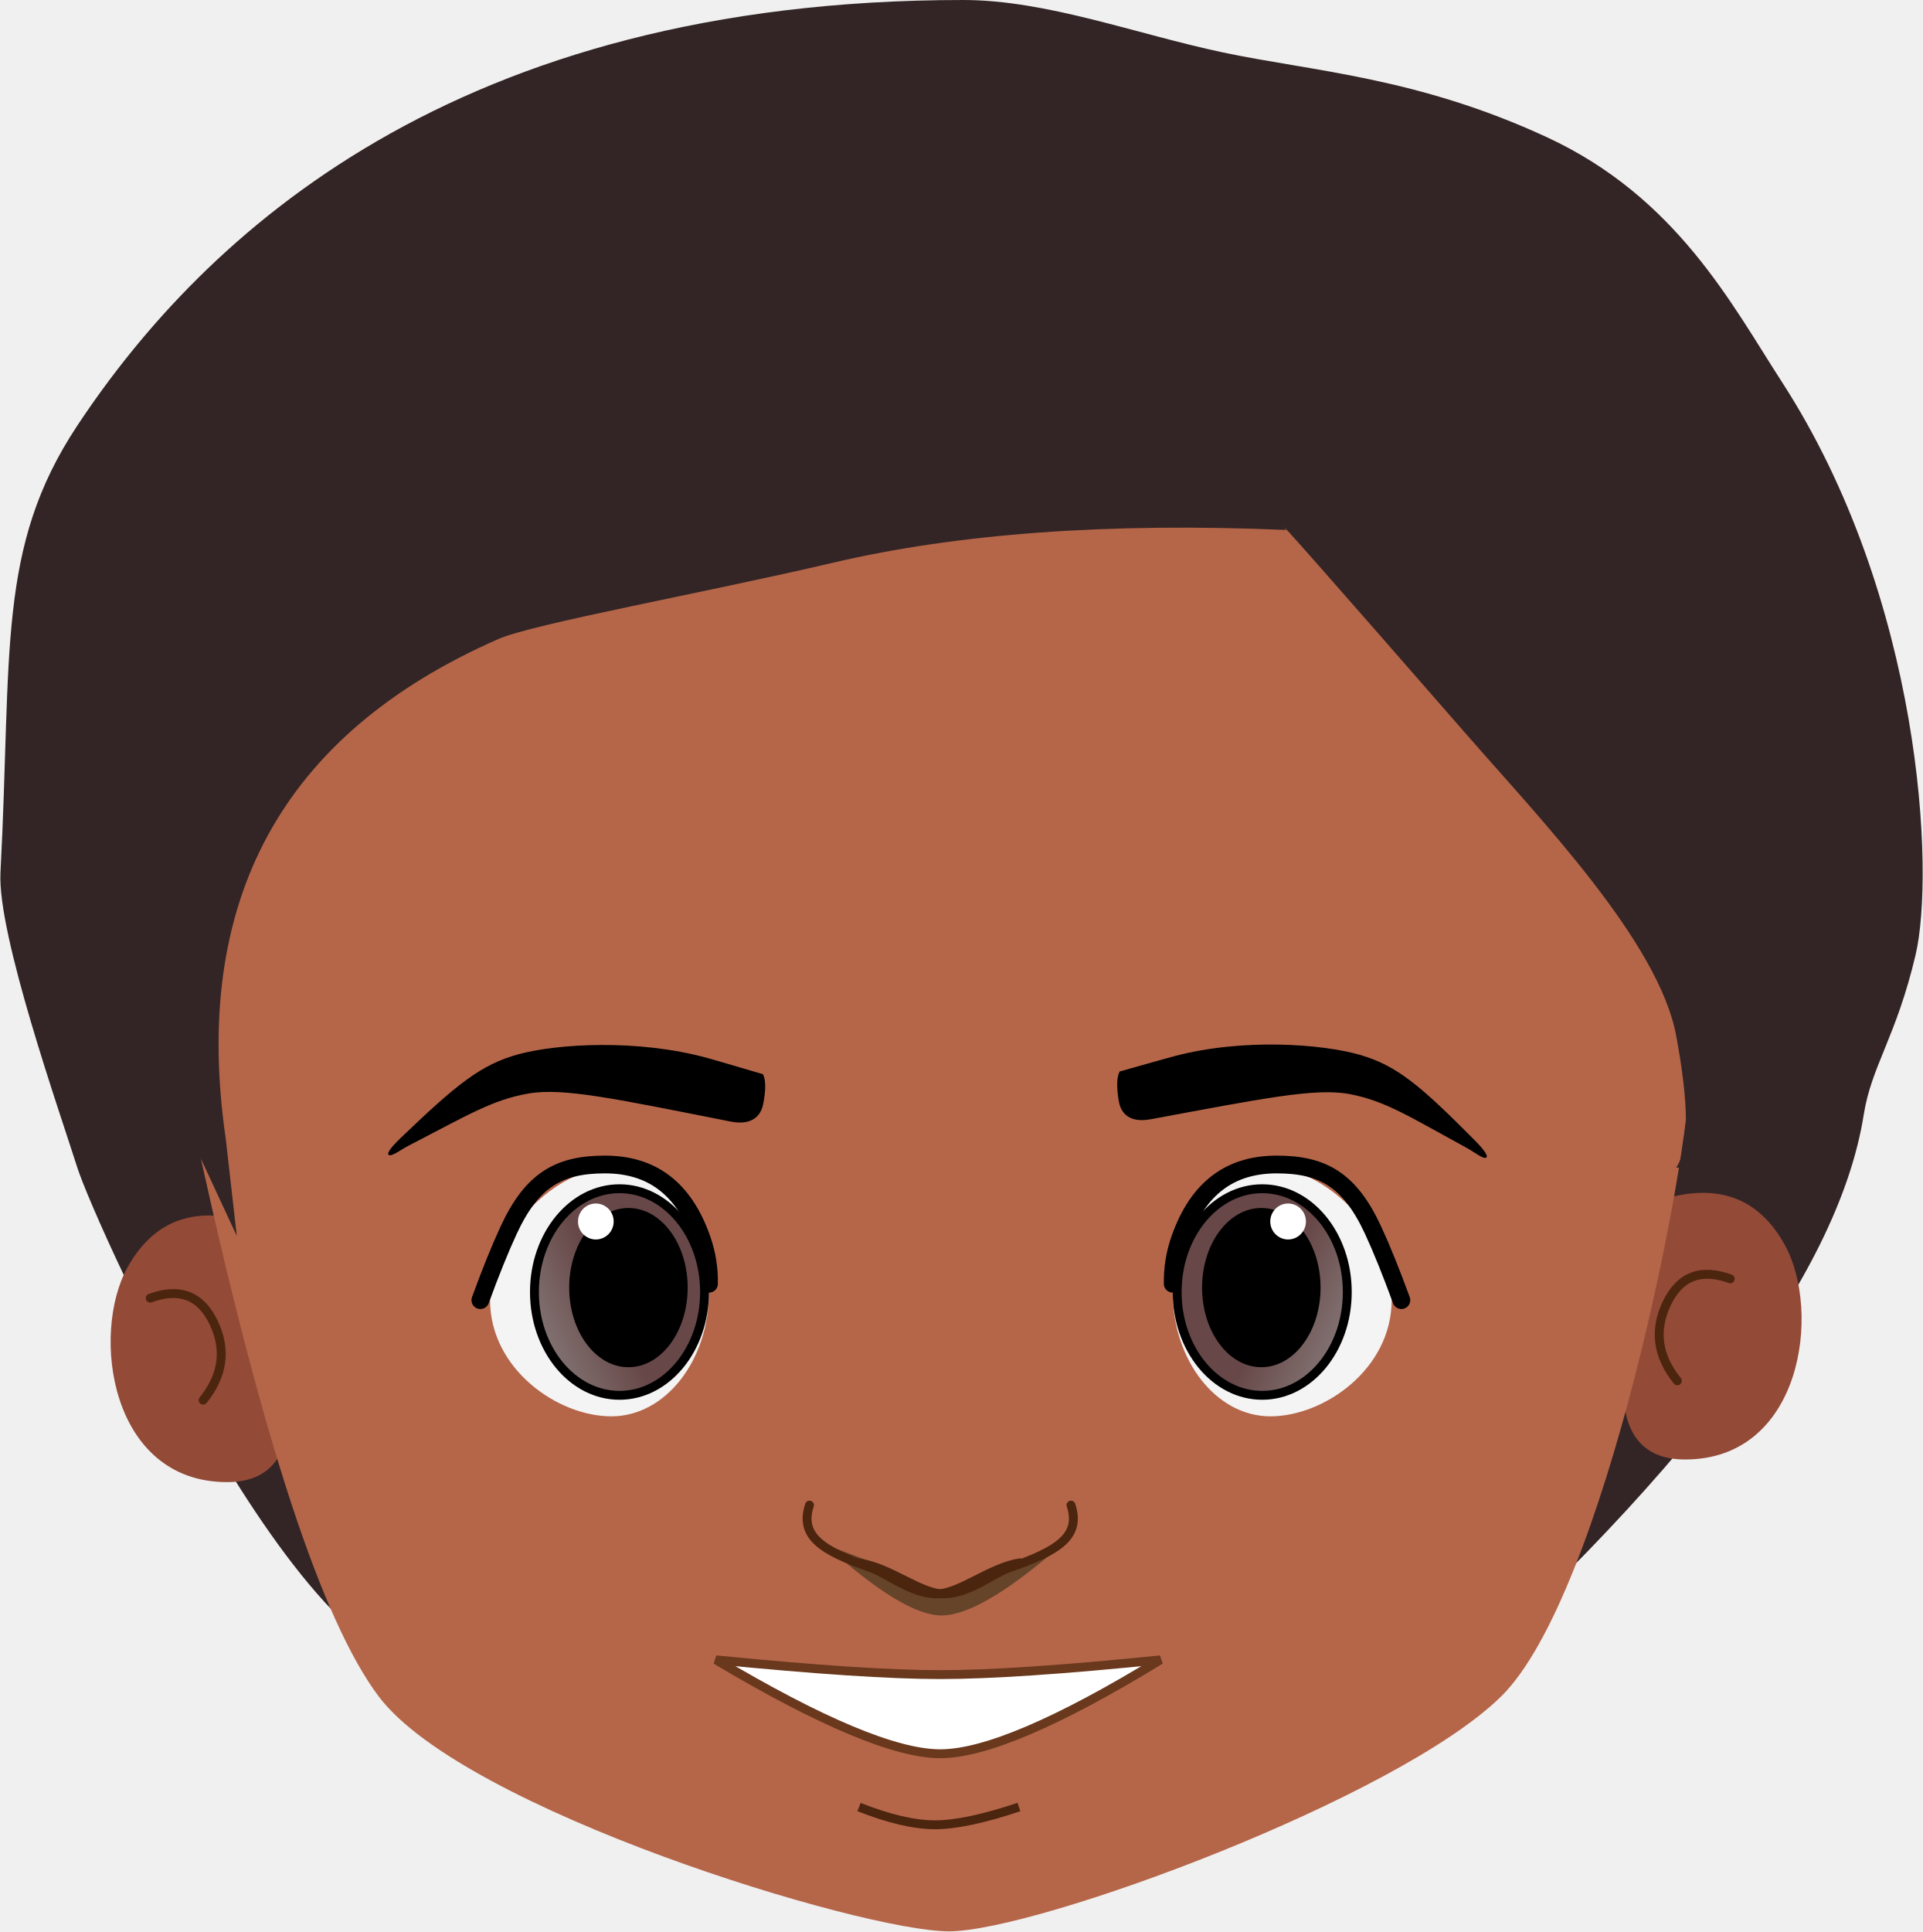
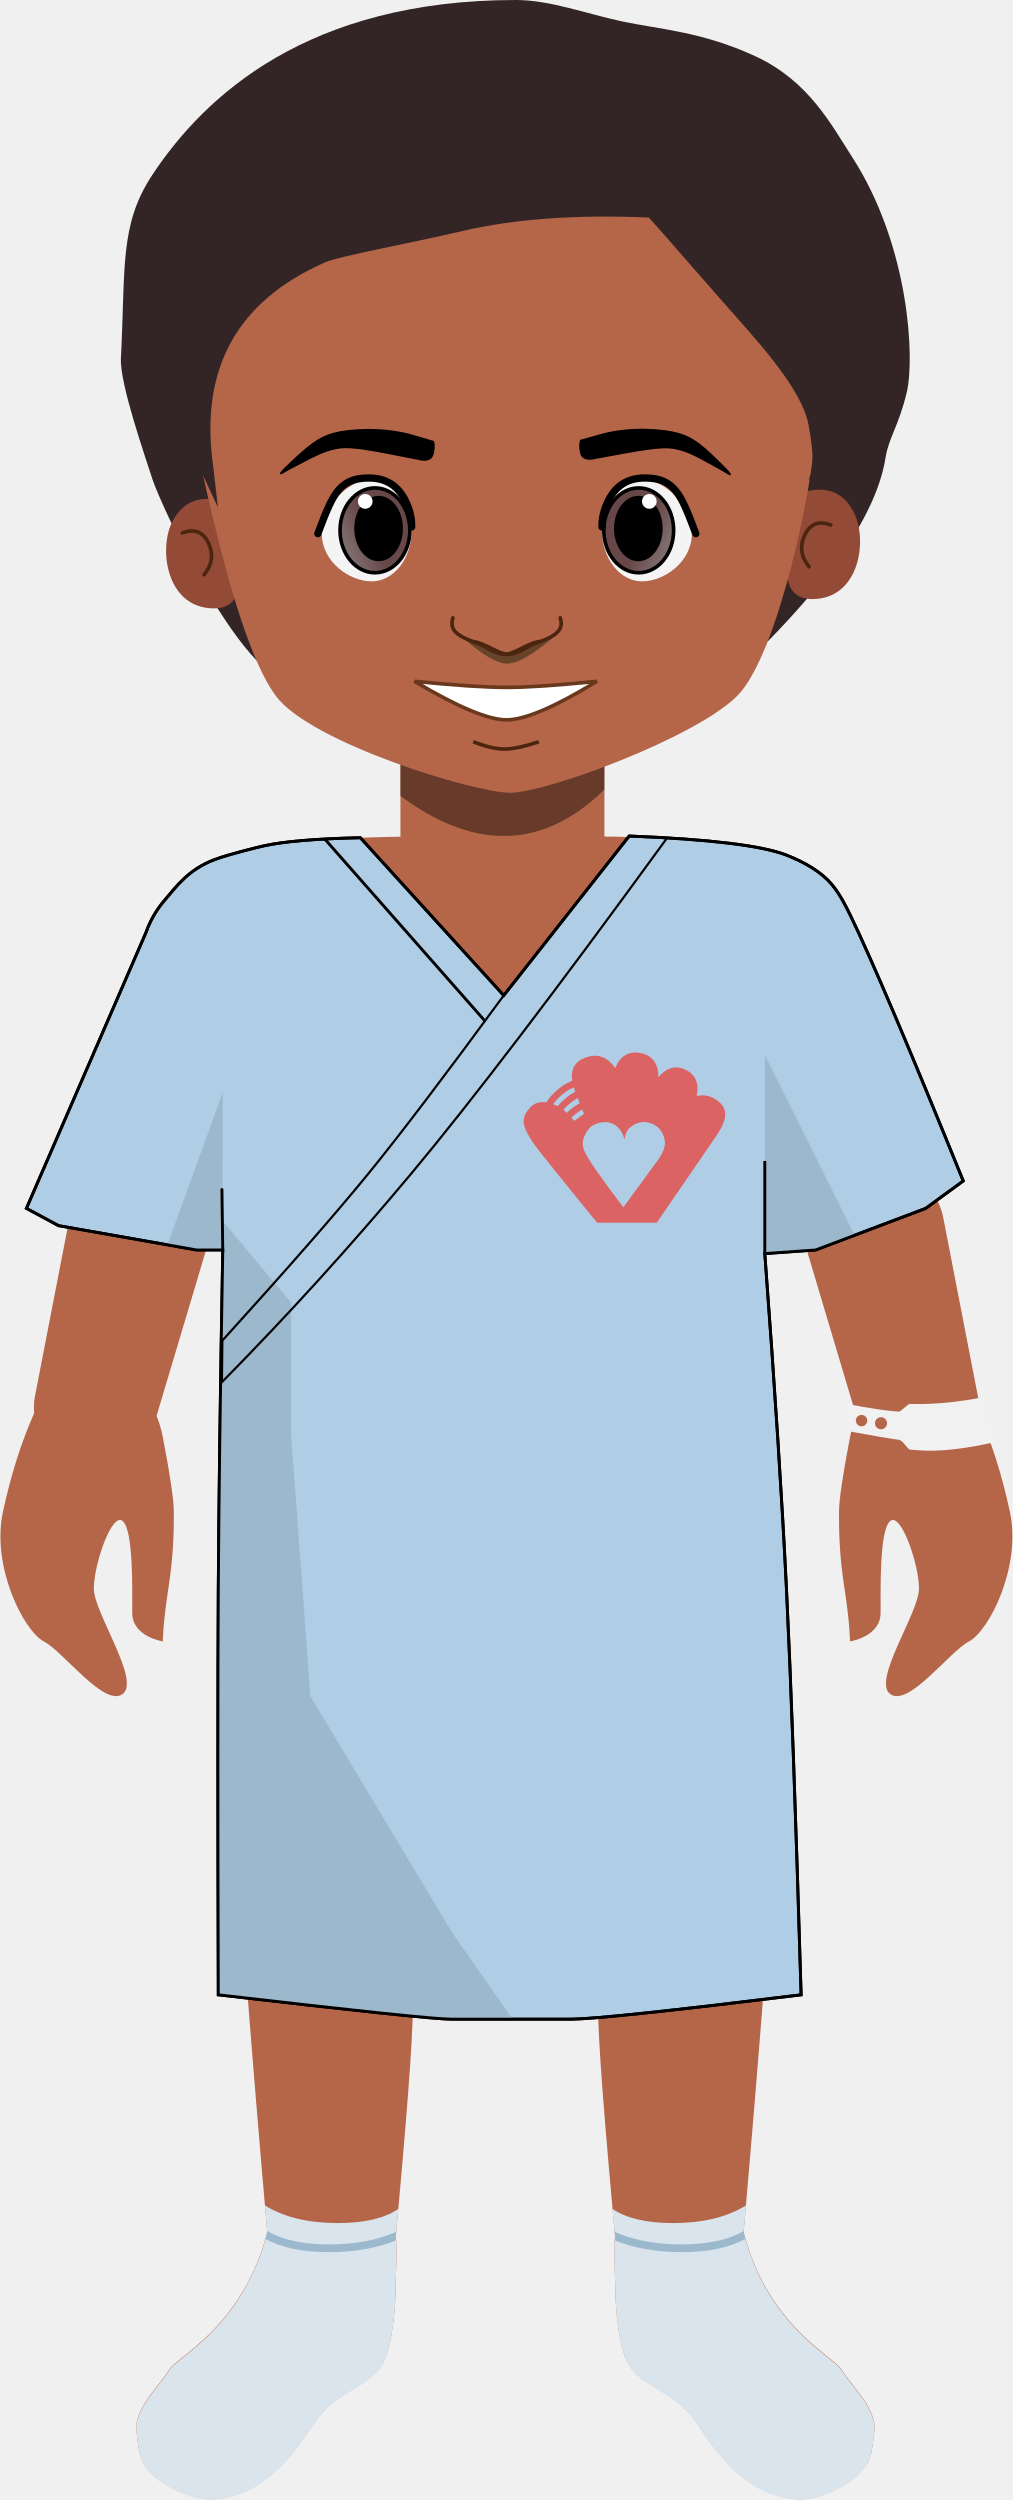
- <svg xmlns="http://www.w3.org/2000/svg" width="1522px" height="1529px" viewBox="0 0 1522 1529" version="1.1">
+ <svg xmlns="http://www.w3.org/2000/svg" xmlns:xlink="http://www.w3.org/1999/xlink" width="784px" height="1936px" viewBox="0 0 784 1936" version="1.1">
  <defs>
-     <linearGradient x1="94.384%" y1="89.585%" x2="50%" y2="64.002%" id="linearGradient-1">
+     <path d="M0,0 L157.973,0 L157.973,129.839 C130.214,155.295 103.682,168.023 78.377,168.023 C53.072,168.023 26.947,155.295 0,129.839 L0,0 Z" id="path-1" />
+     <linearGradient x1="94.342%" y1="89.585%" x2="50%" y2="64.002%" id="linearGradient-3">
      <stop stop-color="#877A7A" offset="0%" />
      <stop stop-color="#674747" offset="100%" />
    </linearGradient>
-     <linearGradient x1="94.384%" y1="89.585%" x2="50%" y2="64.002%" id="linearGradient-2">
+     <linearGradient x1="94.342%" y1="89.585%" x2="50%" y2="64.002%" id="linearGradient-4">
      <stop stop-color="#877A7A" offset="0%" />
      <stop stop-color="#674747" offset="100%" />
    </linearGradient>
+     <path d="M258.598,1.32 L369.627,123.476 L466.799,0 C529.049,2.471 569.665,7.405 588.648,14.8 C602.662,20.26 615.773,28.035 623.574,37.344 C629.986,44.995 634.569,54.231 638.003,61.294 C654.103,94.411 683.262,163.011 725.48,267.096 L696.412,288.343 L611.216,320.551 L571.809,323.364 C579.622,427.687 585.235,514.676 588.648,584.331 C592.061,653.987 595.822,758.334 599.932,897.372 C497.709,909.94 438.303,916.224 421.711,916.224 C396.824,916.224 347.592,916.224 329.122,916.224 C316.808,916.224 256.628,909.94 148.582,897.372 C148.167,757.511 148.167,653.164 148.582,584.331 C148.997,515.499 150.157,427.572 152.061,320.551 L131.656,320.551 L24.832,301.724 L0,288.343 L92.52,74.864 C95.786,65.645 100.529,57.377 106.751,50.059 C116.085,39.084 125.395,25.925 145.654,18.288 C157,14.011 179.881,8.51 183.676,7.658 C199.039,4.21 224.013,2.097 258.598,1.32 Z" id="path-5" />
+     <path d="M152.061,198.556 L151.732,297.863 L205.001,361.47 L205.001,463.41 L219.867,666.08 L329.122,848.292 L376.482,916.224 L329.122,916.224 L329.122,916.224 C316.808,916.224 256.628,909.94 148.582,897.372 C148.378,828.84 148.275,768.835 148.271,717.357 L148.271,711.096 C148.275,660.314 148.378,618.059 148.582,584.331 C148.997,515.499 150.157,427.572 152.061,320.551 L131.656,320.551 L109.217,316.596 L152.061,198.556 Z" id="path-7" />
+     <path d="M571.809,169.339 L641.396,309.141 L611.216,320.551 L571.809,323.364 L571.809,169.339 Z" id="path-9" />
+     <path d="M258.598,1.32 L369.627,123.476 L466.799,1.82651281e-13 C529.049,2.471 569.665,7.405 588.648,14.8 C602.662,20.26 615.773,28.035 623.574,37.344 C629.986,44.995 634.569,54.231 638.003,61.294 C654.103,94.411 683.262,163.011 725.48,267.096 L696.412,288.343 L611.216,320.551 L571.809,323.364 C579.622,427.687 585.235,514.676 588.648,584.331 C592.061,653.987 595.822,758.334 599.932,897.372 C497.709,909.94 438.303,916.224 421.711,916.224 C396.824,916.224 347.592,916.224 329.122,916.224 C316.808,916.224 256.628,909.94 148.582,897.372 C148.167,757.511 148.167,653.164 148.582,584.331 C148.997,515.499 150.157,427.572 152.061,320.551 L131.656,320.551 L24.832,301.724 L-4.564127e-14,288.343 L92.52,74.864 C95.786,65.645 100.529,57.377 106.751,50.059 C116.085,39.084 125.395,25.925 145.654,18.288 C157,14.011 179.881,8.51 183.676,7.658 C199.039,4.21 224.013,2.097 258.598,1.32 Z" id="path-11" />
  </defs>
-   <g id="Page-1" stroke="none" stroke-width="1" fill="none" fill-rule="evenodd">
-     <g id="Child3_Sitting" transform="translate(-814, 0)">
-       <g id="Child_body" transform="translate(582, 0)">
-         <g id="Head" transform="translate(232.2773, 0)">
+   <g id="Teammates_Characters_Child3_BodyFull_Sensory_Sight_Good" stroke="none" stroke-width="1" fill="none" fill-rule="evenodd">
+     <g id="Child_6-Copy-2" transform="translate(-94, 0)">
+       <g id="Body" transform="translate(94.3406, 0)">
+         <g id="Neck" transform="translate(309.7419, 568.3304)">
+           <mask id="mask-2" fill="white">
+             <use xlink:href="#path-1" />
+           </mask>
+           <use id="Rectangle" fill="#B56649" xlink:href="#path-1" />
+           <path d="M-31.03,-33.871 L172.077,-33.871 L175.271,23.859 C145.821,60.676 114.078,79.084 80.042,79.084 C46.007,79.084 9.923,60.676 -28.209,23.859 L-31.03,-33.871 Z" id="Rectangle" fill="#000000" opacity="0.43" style="mix-blend-mode: multiply;" mask="url(#mask-2)" />
+         </g>
+         <g id="Head" transform="translate(93.25117, 0)">
          <g>
-             <path d="M762.152,0 C359.856,0 161.422,185.242 60.941,336.789 C-3.217,433.552 9.236,516.573 0.096,690.617 C-2.475,739.572 47.116,880.406 60.941,924.084 C74.765,967.763 258.609,1378.191 365.463,1313.762 C440.774,1268.352 545.677,1002.622 680.171,516.573 L743.188,399.535 L1075.854,567.713 L1105.484,1381.234 L1105.484,1370.268 C1331.659,1172.497 1454.855,1009.815 1475.073,882.22 C1481.217,843.444 1500.733,820.916 1516.107,755.766 C1531.482,690.617 1521.171,473.481 1410.285,302.246 C1370.753,241.198 1327.131,156.212 1224.191,108.555 C1121.252,60.898 1038.602,56.472 967.823,41.494 C898.848,26.898 828.348,0 762.152,0 Z" id="Hair" fill="#332525" />
-             <g transform="translate(87.29267, 325.354)">
-               <g id="Ear_L" transform="translate(0, 636.5799)">
-                 <path d="M102.761,3.169 C62.52,-6.563 32.698,6.12 13.295,41.219 C-15.81,93.867 -0.395,211.03 92.254,211.03 C154.021,211.03 157.523,141.743 102.761,3.169 Z" id="Path-2" fill="#934A37" />
-                 <path d="M45.694,146.126 C29.939,126.584 27.174,106.123 37.398,84.744 C47.622,63.365 64.348,56.926 87.575,65.428" id="Path-8-Copy" stroke="#4C250F" stroke-width="7.05" stroke-linecap="round" transform="translate(59.46895, 103.963) scale(-1, 1) translate(-59.46895, -103.963) " />
+             <path d="M305.977,0 C144.47,0 64.805,74.403 24.465,135.273 C-1.291,174.138 3.708,207.484 0.039,277.389 C-0.993,297.052 18.915,353.619 24.465,371.162 C30.016,388.706 103.823,553.556 146.72,527.678 C176.955,509.439 219.07,402.708 273.065,207.484 L298.364,160.475 L431.917,228.024 L443.813,554.779 L443.813,550.374 C534.614,470.939 584.073,405.597 592.19,354.348 C594.657,338.773 602.492,329.725 608.664,303.557 C614.836,277.389 610.696,190.176 566.18,121.398 C550.309,96.878 532.797,62.743 491.47,43.602 C450.143,24.46 416.962,22.682 388.547,16.666 C360.856,10.804 332.553,0 305.977,0 Z" id="Hair" fill="#332525" />
+             <g transform="translate(35.04494, 130.6799)">
+               <g id="Ear_L" transform="translate(0, 255.6851)">
+                 <path d="M41.255,1.273 C25.099,-2.636 13.127,2.458 5.337,16.556 C-6.347,37.702 -0.159,84.761 37.037,84.761 C61.834,84.761 63.24,56.932 41.255,1.273 Z" id="Path-2" fill="#934A37" />
+                 <path d="M18.345,58.692 C12.02,50.843 10.909,42.625 15.014,34.038 C19.119,25.451 25.833,22.865 35.158,26.279" id="Path-8-Copy" stroke="#4C250F" stroke-width="2.832" stroke-linecap="round" transform="translate(23.87469, 41.7572) scale(-1, 1) translate(-23.87469, -41.7572) " />
              </g>
-               <g id="Ear_R" transform="translate(1197.235, 618.6685)">
-                 <path d="M102.761,3.169 C62.52,-6.563 32.698,6.12 13.295,41.219 C-15.81,93.867 -0.395,211.03 92.254,211.03 C154.021,211.03 157.523,141.743 102.761,3.169 Z" id="Path-2-Copy" fill="#934A37" transform="translate(70.68186, 105.515) scale(-1, 1) translate(-70.68186, -105.515) " />
-                 <path d="M42.983,148.766 C27.229,129.223 24.463,108.762 34.687,87.383 C44.911,66.005 61.637,59.566 84.865,68.067" id="Path-8" stroke="#4C250F" stroke-width="7.05" stroke-linecap="round" />
+               <g id="Ear_R" transform="translate(480.6477, 248.491)">
+                 <path d="M41.255,1.273 C25.099,-2.636 13.127,2.458 5.337,16.556 C-6.347,37.702 -0.159,84.761 37.037,84.761 C61.834,84.761 63.24,56.932 41.255,1.273 Z" id="Path-2-Copy" fill="#934A37" transform="translate(28.37628, 42.38057) scale(-1, 1) translate(-28.37628, -42.38057) " />
+                 <path d="M17.256,59.752 C10.931,51.903 9.821,43.685 13.926,35.098 C18.03,26.511 24.745,23.925 34.07,27.339" id="Path-8" stroke="#4C250F" stroke-width="2.832" stroke-linecap="round" />
              </g>
-               <g transform="translate(63.81058, 0)" fill="#B56649" id="Path">
-                 <path d="M5.551,581.869 C55.804,812.517 103.451,957.678 148.494,1017.352 C216.057,1106.862 530.383,1203.123 599.827,1203.123 C669.271,1203.123 954.57,1098.034 1036.812,1017.352 C1119.055,936.669 1186.41,591.387 1186.41,521.686 C1186.41,451.984 1194.131,0 568.967,0 C152.191,0 -35.614,193.956 5.551,581.869 Z" />
+               <g transform="translate(25.61771, 0)" fill="#B56649" id="Path">
+                 <path d="M2.228,233.71 C22.403,326.351 41.532,384.655 59.615,408.624 C86.739,444.576 212.93,483.24 240.809,483.24 C268.689,483.24 383.226,441.03 416.244,408.624 C449.261,376.217 476.302,237.533 476.302,209.537 C476.302,181.541 479.402,0 228.42,0 C61.099,0 -14.298,77.903 2.228,233.71 Z" />
              </g>
            </g>
          </g>
-           <g id="LowerLip" transform="translate(679.7186, 1430.098)" stroke="#4C250F" stroke-width="7.03">
-             <path d="M0,0 C23.705,9.37 43.738,14.054 60.098,14.054 C76.458,14.054 98.628,9.37 126.609,0" id="Path-4" />
+           <g id="LowerLip" transform="translate(272.8831, 574.4051)" stroke="#4C250F" stroke-width="2.824">
+             <path d="M0,0 C9.517,3.763 17.559,5.645 24.127,5.645 C30.695,5.645 39.596,3.763 50.829,0" id="Path-4" />
          </g>
-           <g id="Expressions" transform="translate(282.5557, 764.4632)">
-             <g id="Expression_Sensory_Moon" transform="translate(13.9408, 34.55769)">
-               <g id="Mouth_Neutral" transform="translate(269.9229, 514.5795)" fill="#FFFFFF" stroke="#69381D" stroke-width="7.028">
-                 <path d="M0,0 C78.777,7.804 137.979,11.705 177.604,11.705 C217.23,11.705 275.334,7.804 351.918,0 C270.842,49.558 212.737,74.336 177.604,74.336 C142.471,74.336 83.27,49.558 0,0 Z" id="Path-3" />
+           <g id="Expressions" transform="translate(113.4393, 307.0543)">
+             <g id="Expression_Sensory_Moon" transform="translate(5.593079, 13.87788)">
+               <g id="Mouth_Neutral" transform="translate(108.365, 206.6812)" fill="#FFFFFF" stroke="#69381D" stroke-width="2.823">
+                 <path d="M0,0 C31.626,3.134 55.394,4.702 71.302,4.702 C87.21,4.702 110.537,3.134 141.283,0 C108.734,19.905 85.407,29.857 71.302,29.857 C57.197,29.857 33.43,19.905 0,0 Z" id="Path-3" />
              </g>
              <g id="Eyebrows_Neutral" fill="#000000">
-                 <g id="Brow-L" transform="translate(156.9201, 70.06528) rotate(-10) translate(-156.9201, -70.06528) translate(5.042564, 27.73157)">
-                   <path d="M0.582,49.781 C-0.866,54.534 0.387,62.151 4.34,72.632 C10.269,88.355 24.658,85.186 32.173,82.278 C117.763,49.147 157.972,32.582 186.129,32.582 C215.016,32.582 235.466,40.749 286.586,56.726 C293.548,58.902 301.202,63.078 303.381,61.298 C305.56,59.518 297.755,53.639 291.987,49.781 C240.938,15.642 219.076,3.306 187.894,0.557 C156.713,-2.192 93.665,4.888 41.794,29.435 C37.36,31.533 23.623,38.315 0.582,49.781 Z" id="Path-5-Copy-3" transform="translate(151.8776, 42.33371) scale(-1, 1) translate(-151.8776, -42.33371) " />
+                 <g id="Brow-L" transform="translate(62.99841, 28.14009) rotate(-10) translate(-62.99841, -28.14009) translate(2.024912, 11.13657)">
+                   <path d="M0.234,19.995 C-0.347,21.904 0.155,24.963 1.742,29.173 C4.123,35.488 9.899,34.216 12.916,33.047 C47.278,19.74 63.42,13.087 74.724,13.087 C86.322,13.087 94.531,16.367 115.054,22.784 C117.849,23.658 120.922,25.336 121.797,24.621 C122.672,23.906 119.538,21.544 117.223,19.995 C96.728,6.283 87.951,1.328 75.433,0.224 C62.915,-0.88 37.603,1.963 16.779,11.823 C14.999,12.665 9.484,15.389 0.234,19.995 Z" id="Path-5-Copy-3" transform="translate(60.9735, 17.00352) scale(-1, 1) translate(-60.9735, -17.00352) " />
                </g>
-                 <g id="Brow-R" transform="translate(737.0426, 70.06528) rotate(11) translate(-737.0426, -70.06528) translate(587.6548, 27.73157)">
-                   <path d="M0.572,49.781 C-0.851,54.534 0.381,62.151 4.269,72.632 C10.101,88.355 24.254,85.186 31.645,82.278 C115.832,49.147 155.382,32.582 183.078,32.582 C211.492,32.582 231.606,40.749 281.888,56.726 C288.736,58.902 296.264,63.078 298.408,61.298 C300.551,59.518 292.874,53.639 287.2,49.781 C236.988,15.642 215.484,3.306 184.814,0.557 C154.144,-2.192 92.13,4.888 41.108,29.435 C36.748,31.533 23.236,38.315 0.572,49.781 Z" id="Path-5-Copy-3" />
+                 <g id="Brow-R" transform="translate(295.8972, 28.14009) rotate(11) translate(-295.8972, -28.14009) translate(235.9233, 11.13657)">
+                   <path d="M0.23,19.995 C-0.342,21.904 0.153,24.963 1.714,29.173 C4.055,35.488 9.737,34.216 12.704,33.047 C46.502,19.74 62.38,13.087 73.499,13.087 C84.906,13.087 92.982,16.367 113.168,22.784 C115.917,23.658 118.94,25.336 119.8,24.621 C120.661,23.906 117.579,21.544 115.301,19.995 C95.142,6.283 86.509,1.328 74.196,0.224 C61.883,-0.88 36.987,1.963 16.504,11.823 C14.753,12.665 9.328,15.389 0.23,19.995 Z" id="Path-5-Copy-3" />
                </g>
              </g>
-               <g id="Eyes" transform="translate(83.47947, 122.5689)">
-                 <g id="Eye_L" transform="translate(90.50899, 99.65555) scale(-1, 1) translate(-90.50899, -99.65555) ">
-                   <g id="Group-2" transform="translate(0.015222, 2.547908)">
-                     <path d="M77.293,196.763 C119.98,196.763 173.308,159.137 173.308,104.802 C173.308,50.468 119.98,0 77.293,0 C34.605,0 0,44.047 0,98.382 C0,152.716 34.605,196.763 77.293,196.763 Z" id="Oval" fill="#F4F4F4" />
-                     <ellipse id="Oval" stroke="#000000" stroke-width="7.028" fill="url(#linearGradient-1)" cx="70.852" cy="98.382" rx="67.337" ry="81.75" />
+               <g id="Eyes" transform="translate(33.51457, 49.22841)">
+                 <g id="Eye_L" transform="translate(36.33618, 40.02709) scale(-1, 1) translate(-36.33618, -40.02709) translate(0, 0)">
+                   <g id="Group-2" transform="translate(0.006111, 1.023379)">
+                     <path d="M31.03,79.031 C48.168,79.031 69.577,63.918 69.577,42.094 C69.577,20.271 48.168,0 31.03,0 C13.893,0 0,17.692 0,39.515 C0,61.339 13.893,79.031 31.03,79.031 Z" id="Oval" fill="#F4F4F4" />
+                     <ellipse id="Oval" stroke="#000000" stroke-width="2.823" fill="url(#linearGradient-3)" cx="28.444" cy="39.515" rx="27.033" ry="32.835" />
                  </g>
-                   <path d="M0.016,94.371 C-0.196,82.224 1.716,70.416 5.752,58.945 C20.015,18.411 45.699,0 82.4,0 C119.101,0 140.253,12.407 158.584,51.894 C165.287,66.334 172.765,84.82 181.018,107.35" id="Path-17" stroke="#000000" stroke-width="14.057" stroke-linecap="round" />
+                   <path d="M0.006,37.904 C-0.079,33.026 0.689,28.283 2.309,23.676 C8.035,7.395 18.347,0 33.081,0 C47.815,0 56.307,4.983 63.666,20.843 C66.357,26.643 69.359,34.068 72.672,43.118" id="Path-17" stroke="#000000" stroke-width="5.646" stroke-linecap="round" />
                </g>
-                 <g id="Group-7-Copy-3" transform="translate(548.0757, 0)">
-                   <g id="Group-2" transform="translate(0.015222, 2.547908)">
-                     <path d="M77.293,196.763 C119.98,196.763 173.308,159.137 173.308,104.802 C173.308,50.468 119.98,0 77.293,0 C34.605,0 0,44.047 0,98.382 C0,152.716 34.605,196.763 77.293,196.763 Z" id="Oval" fill="#F4F4F4" />
-                     <ellipse id="Oval" stroke="#000000" stroke-width="7.028" fill="url(#linearGradient-2)" cx="70.852" cy="98.382" rx="67.337" ry="81.75" />
+                 <g id="Group-7-Copy-3" transform="translate(220.0331, 0)">
+                   <g id="Group-2" transform="translate(0.006111, 1.023379)">
+                     <path d="M31.03,79.031 C48.168,79.031 69.577,63.918 69.577,42.094 C69.577,20.271 48.168,0 31.03,0 C13.893,0 0,17.692 0,39.515 C0,61.339 13.893,79.031 31.03,79.031 Z" id="Oval" fill="#F4F4F4" />
+                     <ellipse id="Oval" stroke="#000000" stroke-width="2.823" fill="url(#linearGradient-4)" cx="28.444" cy="39.515" rx="27.033" ry="32.835" />
                  </g>
-                   <path d="M0.016,94.371 C-0.196,82.224 1.716,70.416 5.752,58.945 C20.015,18.411 45.699,0 82.4,0 C119.101,0 140.253,12.407 158.584,51.894 C165.287,66.334 172.765,84.82 181.018,107.35" id="Path-17" stroke="#000000" stroke-width="14.057" stroke-linecap="round" />
+                   <path d="M0.006,37.904 C-0.079,33.026 0.689,28.283 2.309,23.676 C8.035,7.395 18.347,0 33.081,0 C47.815,0 56.307,4.983 63.666,20.843 C66.357,26.643 69.359,34.068 72.672,43.118" id="Path-17" stroke="#000000" stroke-width="5.646" stroke-linecap="round" />
                </g>
              </g>
-               <g id="Group-4" transform="translate(153.8072, 153.4443)">
-                 <ellipse id="Oval" fill="#000000" cx="46.891" cy="66.558" rx="46.891" ry="63" />
-                 <ellipse id="Oval-Copy-2" fill="#000000" transform="translate(547.8906, 66.5585) scale(-1, 1) translate(-547.8906, -66.5585) " cx="547.891" cy="66.558" rx="46.891" ry="63" />
-                 <ellipse id="Oval" fill="#FFFFFF" cx="21.095" cy="14.234" rx="14.118" ry="14.234" />
-                 <ellipse id="Oval-Copy-3" fill="#FFFFFF" transform="translate(569.0951, 14.234) scale(-1, 1) translate(-569.0951, -14.234) " cx="569.095" cy="14.234" rx="14.118" ry="14.234" />
+               <g id="Group-4" transform="translate(61.74869, 61.62964)">
+                 <ellipse id="Oval" fill="#000000" cx="18.825" cy="26.734" rx="18.825" ry="25.304" />
+                 <ellipse id="Oval-Copy-2" fill="#000000" transform="translate(219.9588, 26.73352) scale(-1, 1) translate(-219.9588, -26.73352) " cx="219.959" cy="26.734" rx="18.825" ry="25.304" />
+                 <ellipse id="Oval" fill="#FFFFFF" cx="8.469" cy="5.717" rx="5.668" ry="5.717" />
+                 <ellipse id="Oval-Copy-3" fill="#FFFFFF" transform="translate(228.4717, 5.717147) scale(-1, 1) translate(-228.4717, -5.717147) " cx="228.472" cy="5.717" rx="5.668" ry="5.717" />
              </g>
            </g>
          </g>
-           <g id="Nose" transform="translate(638.6245, 1191.17)">
-             <path d="M14.053,31.109 C55.547,68.588 86.321,87.327 106.375,87.327 C126.43,87.327 156.553,70.064 196.745,35.537 L164.681,46.677 L118.637,68.974 L98.592,68.974 L55.604,46.677 L14.053,31.109 Z" id="Path-9" fill="#664429" />
-             <path d="M1.896,0 C-6.205,24.596 11.958,36.169 50.593,49.582 C63.556,54.082 81.83,69.643 101.739,70.261 C120.04,70.83 144.853,49.155 168.639,45.656" id="Path-6" stroke="#4C250F" stroke-width="7.05" stroke-linecap="round" />
-             <path d="M44.06,0 C35.94,24.596 54.144,36.169 92.865,49.582 C105.858,54.082 124.172,69.643 144.126,70.261 C162.468,70.829 186.96,49.528 210.798,46.03" id="Path-6-Copy" stroke="#4C250F" stroke-width="7.05" stroke-linecap="round" transform="translate(126.479, 35.13617) scale(-1, 1) translate(-126.479, -35.13617) " />
+           <g id="Nose" transform="translate(256.3853, 478.4386)">
+             <path d="M5.642,12.897 C22.3,27.95 34.655,35.477 42.706,35.477 C50.757,35.477 62.851,28.543 78.986,14.675 L66.113,19.15 L47.629,28.106 L39.581,28.106 L22.323,19.15 L5.642,12.897 Z" id="Path-9" fill="#664429" />
+             <path d="M0.761,0 C-2.491,9.879 4.801,14.528 20.311,19.915 C25.516,21.722 32.852,27.972 40.845,28.221 C48.192,28.449 58.153,19.743 67.703,18.338" id="Path-6" stroke="#4C250F" stroke-width="2.832" stroke-linecap="round" />
+             <path d="M17.689,0 C14.429,9.879 21.737,14.528 37.282,19.915 C42.498,21.722 49.851,27.972 57.862,28.221 C65.225,28.449 75.058,19.893 84.628,18.488" id="Path-6-Copy" stroke="#4C250F" stroke-width="2.832" stroke-linecap="round" transform="translate(50.77688, 14.1126) scale(-1, 1) translate(-50.77688, -14.1126) " />
          </g>
-           <path d="M187.171,978.126 L178.472,901.533 C150.952,712.894 222.842,580.975 394.142,505.775 C421.967,493.56 555.957,469.538 659.054,445.365 C758.284,422.099 877.901,413.45 1017.906,419.418 C1006.773,405.516 1054.469,459.604 1160.995,581.684 C1219.79,649.065 1312.72,745.678 1326.537,819.336 C1336.89,874.529 1336.89,909.445 1326.537,924.084 L1340.801,924.084 L1410.285,766.039 L1126.15,252.4 L346.035,185.242 L125.741,538.581 L98.113,786.591 L187.171,978.126 Z" id="BANGS" fill="#332525" />
+           <path d="M75.143,392.869 L71.65,362.105 C60.602,286.337 89.463,233.351 158.234,203.147 C169.405,198.24 223.197,188.592 264.587,178.883 C304.424,169.538 352.446,166.064 408.653,168.461 C404.184,162.877 423.332,184.602 466.099,233.636 C489.703,260.7 527.011,299.505 532.558,329.09 C536.714,351.258 536.714,365.283 532.558,371.162 L538.284,371.162 L566.18,307.683 L452.11,101.378 L138.921,74.403 L50.481,216.323 L39.389,315.938 L75.143,392.869 Z" id="BANGS" fill="#332525" />
+         </g>
+         <g transform="translate(0, 647.3626)">
+           <g transform="translate(138.1371, 0)" fill="#B56649" id="Combined-Shape">
+             <path d="M258.581,0 C353.697,0.078 377.976,1.421 402.311,3.551 L404.101,3.709 C408.58,4.107 413.121,4.532 418.162,4.979 C452.107,7.994 474.213,14.761 485.346,20.896 C520.119,40.06 511.226,92.832 491.677,138.931 C472.128,185.029 454.546,185.029 454.546,210.364 L454.546,376.52 C454.546,407.33 458.295,471.477 465.793,568.961 L466.022,571.925 C467.79,594.844 452.061,615.433 429.484,619.753 C350.951,634.78 293.982,642.844 258.579,643.944 L258.581,644.073 L258.303,644.074 C257.051,644.074 255.766,644.064 254.448,644.042 C253.127,644.064 251.843,644.074 250.591,644.074 L250.313,644.073 L250.315,643.944 C214.912,642.844 157.943,634.78 79.41,619.753 C56.833,615.433 41.104,594.844 42.872,571.925 L42.872,571.925 L43.1,568.961 C50.598,471.477 54.347,407.33 54.347,376.52 L54.347,376.52 L54.347,210.364 C54.347,185.029 36.766,185.029 17.217,138.931 C-2.333,92.832 -11.225,40.06 23.548,20.896 C34.681,14.761 56.787,7.994 90.732,4.979 C123.878,2.035 135.39,0.093 250.306,0.004 L250.313,0 L258.581,0 Z" />
+           </g>
+           <g id="Leg-R" transform="translate(422.125, 406.4536)" fill="#B56649">
+             <path d="M170.757,31.954 C172.945,52.887 187.525,164.701 186.593,195.717 C184.585,262.573 179.068,354.994 170.044,472.981 C169.777,457.916 161.756,509.823 115.008,509.823 C83.287,509.823 60.342,491.505 46.172,454.871 L46.524,455.771 L46.525,455.77 L46.564,455.592 C48.288,447.854 49.409,440.275 48.148,428.121 C46.146,408.829 41.35,373.598 33.76,322.43 L0.474,93.64 C-2.772,71.335 10.927,50.052 32.574,43.77 L129.987,15.496 C137.034,13.451 143.476,9.719 148.757,4.624 C160.349,-6.562 167.682,2.548 170.757,31.954 Z" id="Combined-Shape" />
+             <path d="M117.025,406.493 C163.839,406.493 169.864,454.465 170.046,472.967 C165.133,537.19 159.181,608.993 152.19,688.373 C150.341,709.362 134.223,726.283 113.348,729.149 L104.194,730.406 C80.458,733.665 58.574,717.065 55.315,693.329 C55.23,692.711 55.158,692.09 55.1,691.469 C45.468,588.504 40.652,525.027 40.652,501.036 C40.652,475.285 44.798,464.531 47.134,452.912 C62.656,421.966 85.953,406.493 117.025,406.493 Z" id="Combined-Shape" />
+             <path d="M49.765,729.397 C51.436,744.159 57.779,774.23 66.317,786.386 C79.906,805.736 105.126,802.241 126.702,828.09 C161.832,870.179 186.479,875.617 206.985,875.792 C227.49,875.966 249.554,856.692 252.366,853.206 C262.519,840.624 262.74,837.907 262.562,815.615 C262.428,798.769 240.676,783.271 233.363,773.879 C228.316,767.399 225.728,767.899 206.018,754.56 C176.433,734.537 155.164,707.246 142.211,672.685 C141.529,670.866 138.916,630.557 83.659,642.188 C57.042,647.79 45.629,671.169 44.913,689.884 C44.511,700.404 49.14,723.883 49.765,729.397 Z" id="Path-9-Copy-2" transform="translate(153.7414, 757.9382) rotate(7) translate(-153.7414, -757.9382) " />
+           </g>
+           <g id="Leg-L" transform="translate(221.9354, 850.5455) scale(-1, 1) translate(-221.9354, -850.5455) translate(83.86837, 406.4536)" fill="#B56649">
+             <path d="M170.757,31.954 C172.945,52.887 187.525,164.701 186.593,195.717 C184.585,262.573 179.068,354.994 170.044,472.981 C169.777,457.916 161.756,509.823 115.008,509.823 C83.287,509.823 60.342,491.505 46.172,454.871 L46.524,455.771 L46.525,455.77 L46.564,455.592 C48.288,447.854 49.409,440.275 48.148,428.121 C46.146,408.829 41.35,373.598 33.76,322.43 L0.474,93.64 C-2.772,71.335 10.927,50.052 32.574,43.77 L129.987,15.496 C137.034,13.451 143.476,9.719 148.757,4.624 C160.349,-6.562 167.682,2.548 170.757,31.954 Z" id="Combined-Shape" />
+             <path d="M117.025,406.493 C163.839,406.493 169.864,454.465 170.046,472.967 C165.133,537.19 159.181,608.993 152.19,688.373 C150.341,709.362 134.223,726.283 113.348,729.149 L104.194,730.406 C80.458,733.665 58.574,717.065 55.315,693.329 C55.23,692.711 55.158,692.09 55.1,691.469 C45.468,588.504 40.652,525.027 40.652,501.036 C40.652,475.285 44.798,464.531 47.134,452.912 C62.656,421.966 85.953,406.493 117.025,406.493 Z" id="Combined-Shape" />
+             <path d="M49.765,729.397 C51.436,744.159 57.779,774.23 66.317,786.386 C79.906,805.736 105.126,802.241 126.702,828.09 C161.832,870.179 186.479,875.617 206.985,875.792 C227.49,875.966 249.554,856.692 252.366,853.206 C262.519,840.624 262.74,837.907 262.562,815.615 C262.428,798.769 240.676,783.271 233.363,773.879 C228.316,767.399 225.728,767.899 206.018,754.56 C176.433,734.537 155.164,707.246 142.211,672.685 C141.529,670.866 138.916,630.557 83.659,642.188 C57.042,647.79 45.629,671.169 44.913,689.884 C44.511,700.404 49.14,723.883 49.765,729.397 Z" id="Path-9-Copy-2" transform="translate(153.7414, 757.9382) rotate(7) translate(-153.7414, -757.9382) " />
+           </g>
+           <g id="Sock_Green" transform="translate(105.1493, 1060.522)">
+             <g id="Sock-L" transform="translate(101.4951, 114.0134) scale(-1, 1) translate(-101.4951, -114.0134) translate(0, 0)">
+               <path d="M101.525,21.066 C110.409,55.688 127.96,84.429 154.177,107.291 C162.069,114.173 166.998,117.992 170.403,120.711 L170.858,121.075 C172.567,122.447 173.877,123.542 174.995,124.641 L175.282,124.928 C176.65,126.319 177.74,127.754 178.963,129.798 C185.078,140.011 204.779,158.044 202.859,174.78 C200.319,196.927 199.769,199.597 188.158,210.848 C184.942,213.965 160.693,230.406 140.362,227.735 C120.031,225.061 96.23,216.661 66.491,170.605 C48.226,142.32 22.769,142.715 11.639,121.854 C4.646,108.749 2.015,78.129 2.155,63.274 C2.181,60.5 1.761,53.145 1.544,45.186 L1.515,44.072 C1.341,36.959 1.351,29.515 2.001,24.524 C1.307,17.023 0.64,9.746 0,2.693 C10.75,10.006 26.393,13.662 46.931,13.662 C69.853,13.662 88.662,9.108 103.36,0.001 C102.756,6.96 102.145,13.982 101.525,21.066 Z" id="Combined-Shape" fill="#DAE4EC" />
+               <path d="M101.525,21.066 C101.948,22.717 102.392,24.354 102.855,25.978 C90.445,32.799 73.982,36.172 53.485,36.172 C34.053,36.172 16.799,33.141 1.739,27.062 C1.812,26.161 1.899,25.312 2.001,24.524 C1.877,23.178 1.753,21.839 1.63,20.508 C16.48,26.944 33.757,30.171 53.485,30.171 C74.031,30.171 90.075,26.671 101.64,19.76 C101.601,20.194 101.563,20.63 101.525,21.066 Z" id="Combined-Shape" fill="#9CB8CC" fill-rule="nonzero" />
+             </g>
+             <g id="Sock-R" transform="translate(368.8287, -0)">
+               <path d="M101.525,21.066 C110.409,55.688 127.96,84.429 154.177,107.291 C162.069,114.173 166.998,117.992 170.403,120.711 L170.858,121.075 C172.567,122.447 173.877,123.542 174.995,124.641 L175.282,124.928 C176.65,126.319 177.74,127.754 178.963,129.798 C185.078,140.011 204.779,158.044 202.859,174.78 C200.319,196.927 199.769,199.597 188.158,210.848 C184.942,213.965 160.693,230.406 140.362,227.735 C120.031,225.061 96.23,216.661 66.491,170.605 C48.226,142.32 22.769,142.715 11.639,121.854 C4.646,108.749 2.015,78.129 2.155,63.274 C2.181,60.5 1.761,53.145 1.544,45.186 L1.515,44.072 C1.341,36.959 1.351,29.515 2.001,24.524 C1.307,17.023 0.64,9.746 0,2.693 C10.75,10.006 26.393,13.662 46.931,13.662 C69.853,13.662 88.662,9.108 103.36,0.001 C102.756,6.96 102.145,13.982 101.525,21.066 Z" id="Combined-Shape" fill="#DAE4EC" />
+               <path d="M101.525,21.066 C101.948,22.717 102.392,24.354 102.855,25.978 C90.445,32.799 73.982,36.172 53.485,36.172 C34.053,36.172 16.799,33.141 1.739,27.062 C1.812,26.161 1.899,25.312 2.001,24.524 C1.877,23.178 1.753,21.839 1.63,20.508 C16.48,26.944 33.757,30.171 53.485,30.171 C74.031,30.171 90.075,26.671 101.64,19.76 C101.601,20.194 101.563,20.63 101.525,21.066 Z" id="Combined-Shape" fill="#9CB8CC" fill-rule="nonzero" />
+             </g>
+           </g>
+           <g id="Arm_R" transform="translate(532.5646, 4.639196)">
+             <g id="UpperArm" transform="translate(-0, 0)" fill="#FFCDA6">
+               <path d="M64.056,49.985 C75.589,21.631 80.094,0.626 128.354,11.703 C140.592,14.512 150.492,24.848 158.055,42.712 C160.463,48.399 161.679,54.52 161.627,60.696 L159.592,303.573 C159.383,328.512 138.996,348.56 114.057,348.351 C112.196,348.336 110.339,348.205 108.494,347.96 L90.546,345.579 C67.828,342.564 50.97,323.011 51.334,300.096 L53.751,147.721 L53.751,147.721 C52.932,101.467 56.367,68.889 64.056,49.985 Z" id="Rectangle" transform="translate(106.1964, 181.6886) rotate(-18) translate(-106.1964, -181.6886) " />
+             </g>
+             <g id="LowerArm" transform="translate(77.69978, 243.6701)" fill="#B56649">
+               <path d="M69.924,12.136 L88.287,11.325 C113.203,10.223 134.294,29.529 135.395,54.445 C135.436,55.378 135.449,56.312 135.432,57.246 L132.911,198.223 C132.474,222.648 112.319,242.094 87.894,241.657 C87.505,241.65 87.117,241.638 86.728,241.621 L81.16,241.374 C58.418,240.367 39.981,222.59 38.146,199.9 L26.907,60.89 C24.896,36.031 43.419,14.249 68.279,12.239 C68.826,12.195 69.375,12.16 69.924,12.136 Z" id="Rectangle-Copy-3" transform="translate(79.71142, 126.4169) rotate(-12) translate(-79.71142, -126.4169) " />
+             </g>
+             <g id="Hand" transform="translate(116.8256, 412.8584)" fill="#B56649">
+               <path d="M8.504,48.17 C2.835,77.531 0,96.815 0,106.021 C0,119.83 0,138.055 4.252,165.383 C8.504,192.712 8.504,206.227 8.504,206.227 C8.504,206.227 32.214,202.723 32.214,184.053 C32.214,165.383 31.282,119.978 39.656,113 C48.031,106.021 61.95,146.714 61.95,165.383 C61.95,184.053 25.43,236.61 39.656,247.021 C53.883,257.432 85.229,214.362 100.713,206.227 C116.198,198.092 141.411,148.483 132.358,106.021 C126.323,77.713 118.174,52.017 107.912,28.932 C98.168,6.477 80.48,-2.907 54.847,0.78 C29.214,4.467 13.766,20.264 8.504,48.17 Z" id="Path-7" />
+             </g>
+             <g id="HospitalBracelet" transform="translate(121.0202, 430.0552)" fill="#F1F1F1">
+               <path d="M107.096,0 L117.228,34.562 C95.748,39.436 77.875,41.693 63.607,41.333 C59.911,41.24 55.72,40.982 51.034,40.56 C48.637,40.344 45.628,33.37 42.005,32.902 C35.495,32.062 21.748,29.715 0.762,25.86 L0,25.72 L1.732,5.124 C20.251,8.651 33.675,10.641 42.005,11.093 C42.958,11.145 44.475,9.876 46.027,8.495 L46.85,7.761 C48.398,6.378 49.89,5.096 50.797,5.124 C53.099,5.195 55.332,5.23 57.497,5.23 C72.689,5.23 89.223,3.487 107.096,0 Z M28.327,15.443 C25.755,15.443 23.67,17.536 23.67,20.117 C23.67,22.699 25.755,24.792 28.327,24.792 C30.9,24.792 32.985,22.699 32.985,20.117 C32.985,17.536 30.9,15.443 28.327,15.443 Z M13.248,13.656 C10.809,13.656 8.832,15.634 8.832,18.074 C8.832,20.515 10.809,22.493 13.248,22.493 C15.687,22.493 17.664,20.515 17.664,18.074 C17.664,15.634 15.687,13.656 13.248,13.656 Z" id="Combined-Shape" />
+             </g>
+           </g>
+           <g id="Arm_L" transform="translate(125.5474, 335.3856) scale(-1, 1) translate(-125.5474, -335.3856) translate(0, 4.639196)" fill="#B56649">
+             <g id="UpperArm">
+               <path d="M64.056,49.985 C75.589,21.631 80.094,0.626 128.354,11.703 C140.592,14.512 150.492,24.848 158.055,42.712 C160.463,48.399 161.679,54.52 161.627,60.696 L159.592,303.573 C159.383,328.512 138.996,348.56 114.057,348.351 C112.196,348.336 110.339,348.205 108.494,347.96 L90.546,345.579 C67.828,342.564 50.97,323.011 51.334,300.096 L53.751,147.721 L53.751,147.721 C52.932,101.467 56.367,68.889 64.056,49.985 Z" id="Rectangle" transform="translate(106.1964, 181.6886) rotate(-18) translate(-106.1964, -181.6886) " />
+             </g>
+             <g id="LowerArm" transform="translate(77.69978, 243.6701)">
+               <path d="M69.924,12.136 L88.287,11.325 C113.203,10.223 134.294,29.529 135.395,54.445 C135.436,55.378 135.449,56.312 135.432,57.246 L132.911,198.223 C132.474,222.648 112.319,242.094 87.894,241.657 C87.505,241.65 87.117,241.638 86.728,241.621 L81.16,241.374 C58.418,240.367 39.981,222.59 38.146,199.9 L26.907,60.89 C24.896,36.031 43.419,14.249 68.279,12.239 C68.826,12.195 69.375,12.16 69.924,12.136 Z" id="Rectangle-Copy-3" transform="translate(79.71142, 126.4169) rotate(-12) translate(-79.71142, -126.4169) " />
+             </g>
+             <g id="Hand" transform="translate(116.8256, 412.8584)">
+               <path d="M8.504,48.17 C2.835,77.531 0,96.815 0,106.021 C0,119.83 0,138.055 4.252,165.383 C8.504,192.712 8.504,206.227 8.504,206.227 C8.504,206.227 32.214,202.723 32.214,184.053 C32.214,165.383 31.282,119.978 39.656,113 C48.031,106.021 61.95,146.714 61.95,165.383 C61.95,184.053 25.43,236.61 39.656,247.021 C53.883,257.432 85.229,214.362 100.713,206.227 C116.198,198.092 141.411,148.483 132.358,106.021 C126.323,77.713 118.174,52.017 107.912,28.932 C98.168,6.477 80.48,-2.907 54.847,0.78 C29.214,4.467 13.766,20.264 8.504,48.17 Z" id="Path-7" />
+             </g>
+           </g>
+         </g>
+       </g>
+       <g id="Gown_Blue" transform="translate(114.4538, 647.4145)">
+         <mask id="mask-6" fill="white">
+           <use xlink:href="#path-5" />
+         </mask>
+         <use id="Path-5" stroke="#000000" stroke-width="2.258" fill="#AFCEE5" xlink:href="#path-5" />
+         <mask id="mask-8" fill="white">
+           <use xlink:href="#path-7" />
+         </mask>
+         <use id="Combined-Shape" fill="#9CB8CC" xlink:href="#path-7" />
+         <mask id="mask-10" fill="white">
+           <use xlink:href="#path-9" />
+         </mask>
+         <use id="Combined-Shape" fill="#9CB8CC" xlink:href="#path-9" />
+         <mask id="mask-12" fill="white">
+           <use xlink:href="#path-11" />
+         </mask>
+         <use id="Path-5" stroke="#000000" stroke-width="2.258" xlink:href="#path-11" />
+         <g id="Group-5" mask="url(#mask-12)" stroke="#000000">
+           <g transform="translate(151.4027, 2.261086)">
+             <path d="M344.179,0 C259.144,116.912 193.268,203.325 146.553,259.237 C99.838,315.149 50.987,368.956 0,420.657 L0.329,388.487 C51.133,332.443 88.814,289.359 113.372,259.237 C137.93,229.114 172.88,183.107 218.224,121.215" id="Path-62" stroke-width="1.693" />
+             <line x1="204.096" y1="141.444" x2="79.571" y2="1.25627133e-13" id="Path-63" stroke-width="2.258" />
+           </g>
+         </g>
+         <g id="Group-16" mask="url(#mask-12)" stroke="#000000" stroke-width="2.258">
+           <g transform="translate(143.5978, 251.6451)">
+             <line x1="428.211" y1="71.719" x2="428.211" y2="0" id="Path-60" />
+             <line x1="8.463" y1="70.34" x2="7.805" y2="22.095" id="Path-61" stroke-linecap="round" />
+           </g>
+         </g>
+         <g id="Group" mask="url(#mask-12)">
+           <g transform="translate(385.0401, 167.6306)">
+             <path d="M70.895,12.105 C74.921,2.498 81.496,-1.391 90.62,0.439 C99.744,2.269 104.332,8.48 104.384,19.073 C110.904,11.559 117.972,9.681 125.587,13.438 C133.202,17.195 136.038,23.952 134.095,33.707 C140.795,32.135 146.942,34.036 152.537,39.408 C158.132,44.781 157.141,53.006 149.561,64.083 L149.561,64.083 L103.084,131.853 L56.931,131.853 C40.533,111.749 26.426,94.3 14.61,79.505 C-3.112,57.312 -2.089,51.394 4.006,43.762 C10.1,36.131 18.436,37.954 25.23,40.99 C29.759,43.015 34.42,47.006 39.212,52.966 L39.212,52.966 L46.734,47.566 L40.331,31.349 C34.884,17.501 37.019,8.522 46.734,4.413 C56.449,0.304 64.503,2.868 70.895,12.105 Z M91.431,53.942 C86.478,54.52 81.483,58.234 80.184,60.734 C79.317,62.401 78.602,64.539 78.037,67.149 C76.333,60.905 73.113,56.83 68.376,54.924 C61.271,52.065 53.518,56.088 51.851,57.683 C50.185,59.278 43.366,66.856 46.775,75.647 C49.049,81.507 59.197,96.26 77.219,119.903 L104.279,82.887 C108.116,77.392 109.819,72.754 109.388,68.972 C108.742,63.301 105.657,59.023 103.23,57.301 C100.802,55.579 96.385,53.364 91.431,53.942 Z" id="Combined-Shape" stroke="none" fill="#DC6363" fill-rule="evenodd" />
+             <path d="M19.89,40.075 C21.466,37.058 24.314,33.826 28.434,30.379 C32.553,26.933 36.811,24.676 41.207,23.608" id="Path-18" stroke="#DC6363" stroke-width="5.222" fill="none" />
+             <path d="M25.912,46.903 C27.488,43.886 30.336,40.654 34.456,37.207 C38.575,33.761 42.833,31.504 47.229,30.436" id="Path-18-Copy" stroke="#DC6363" stroke-width="5.222" fill="none" />
+             <path d="M29.526,55.739 C31.102,52.722 33.949,49.49 38.069,46.044 C42.189,42.597 46.446,40.34 50.842,39.272" id="Path-18-Copy-2" stroke="#DC6363" stroke-width="5.222" fill="none" />
+           </g>
        </g>
      </g>
    </g>
  </g>
</svg>
